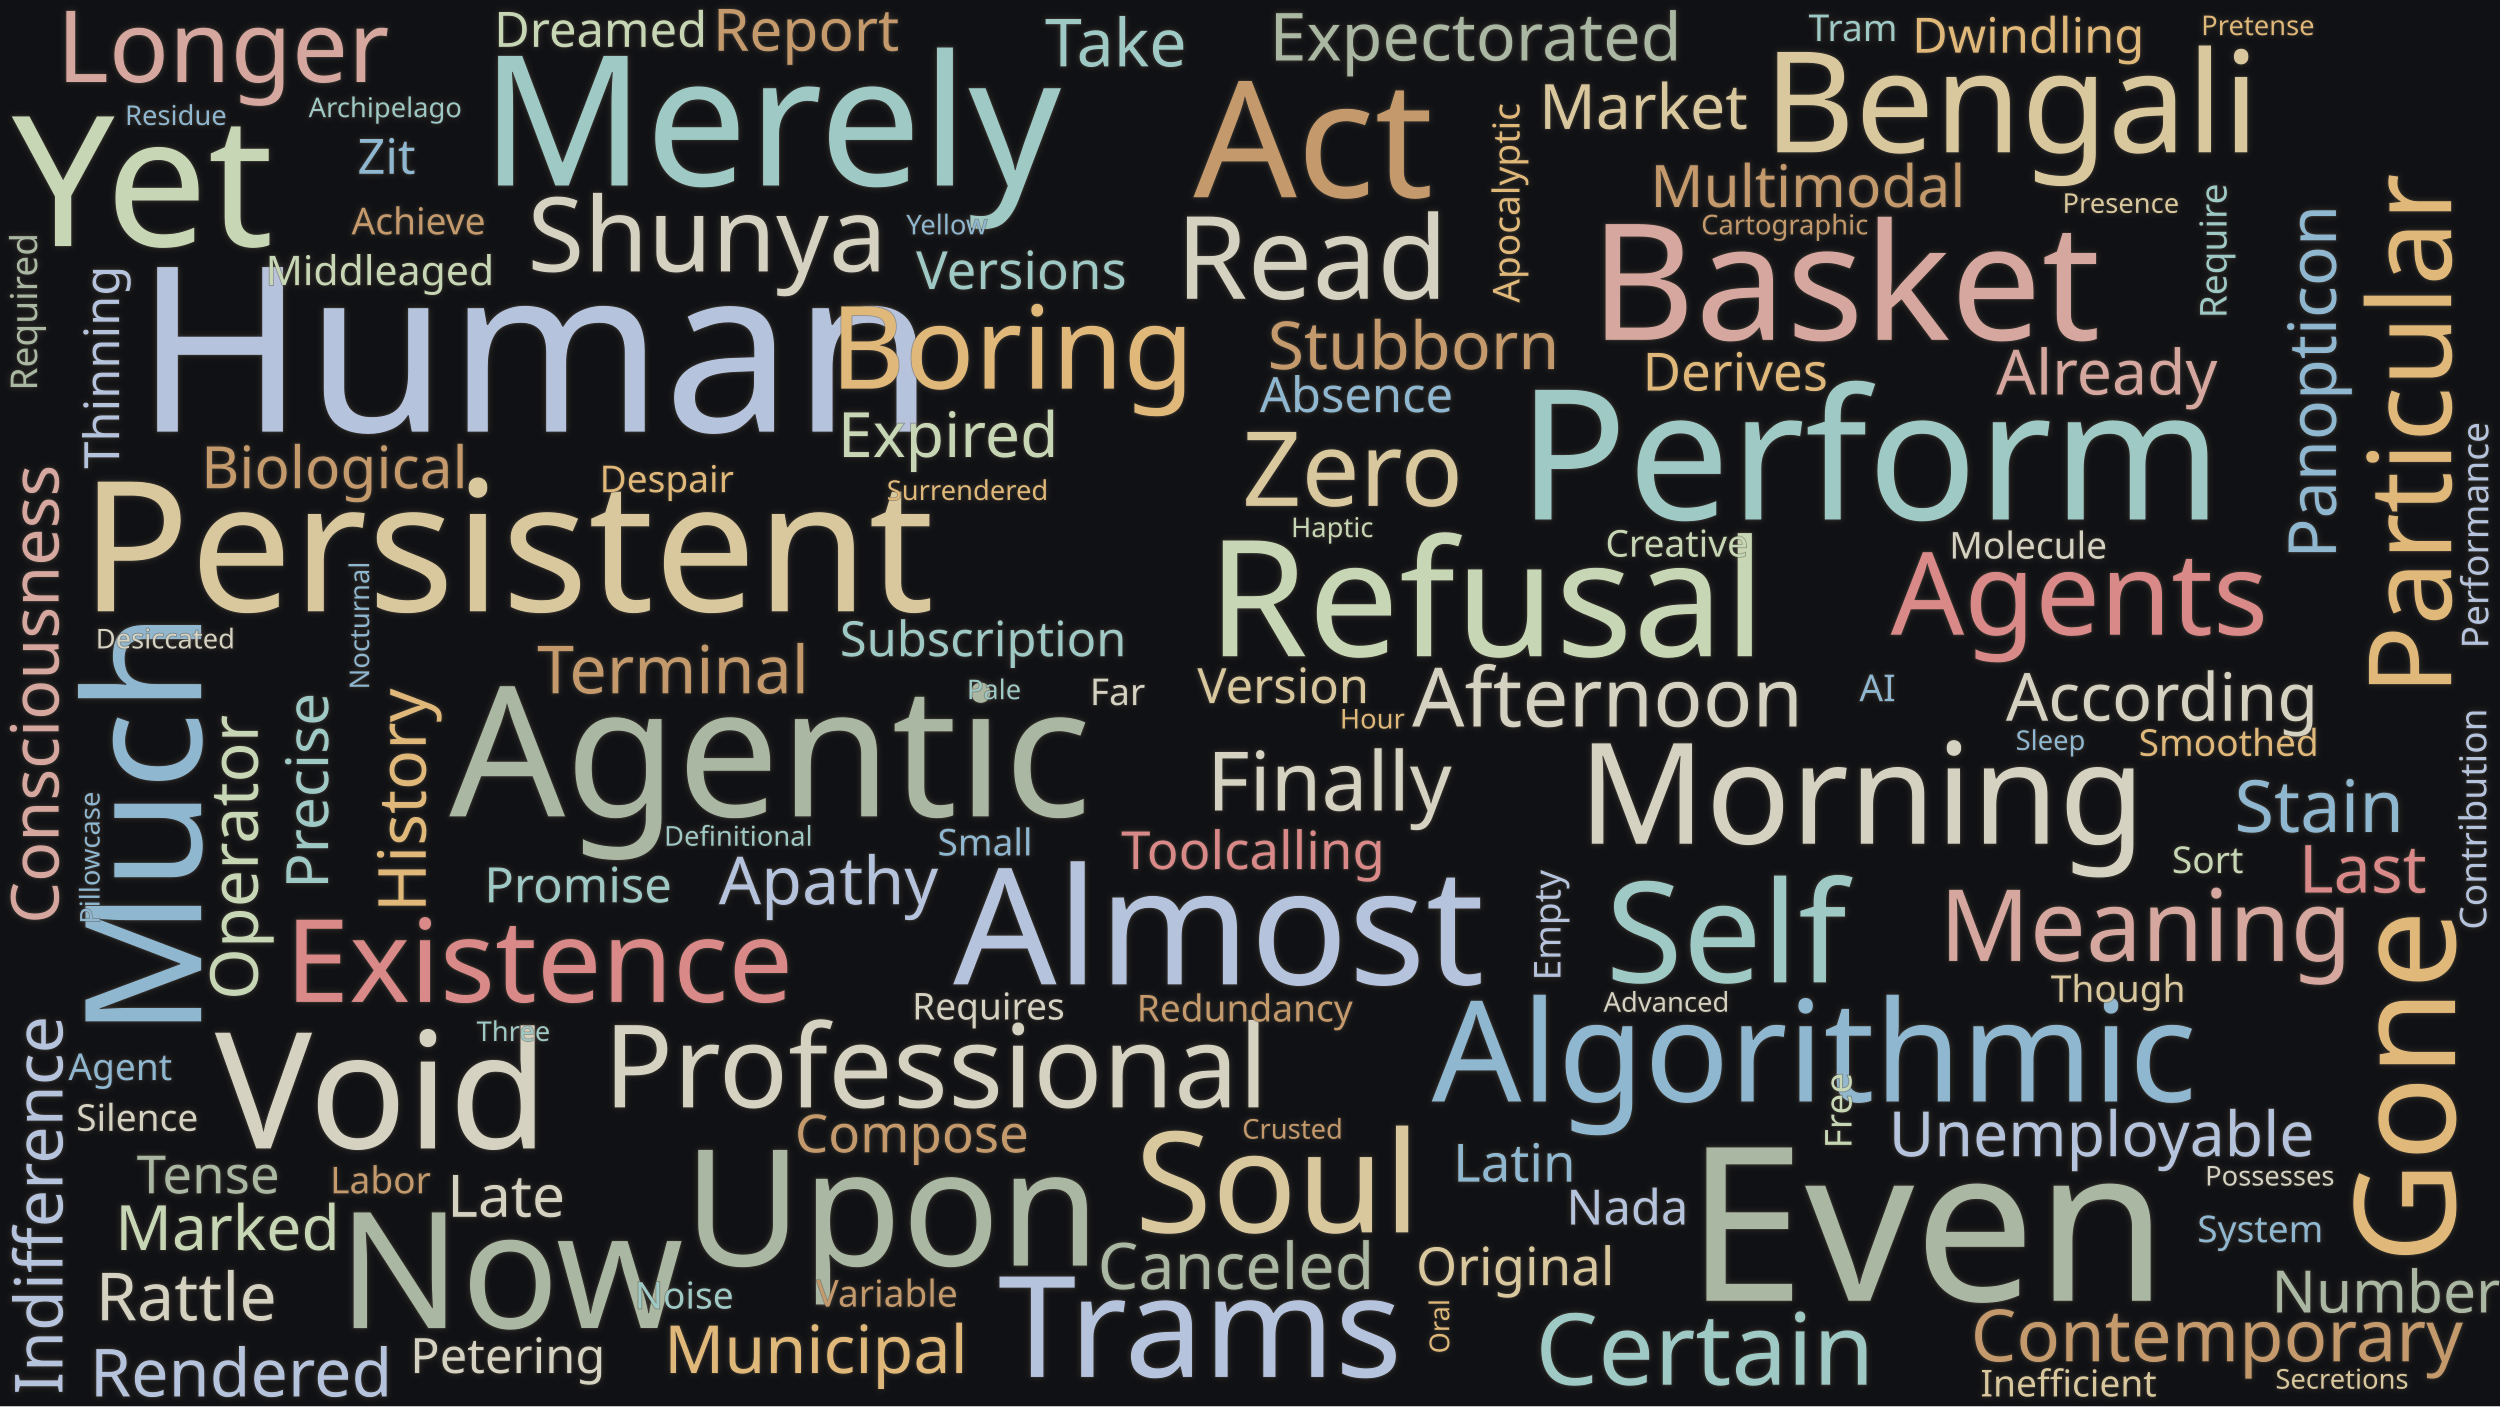
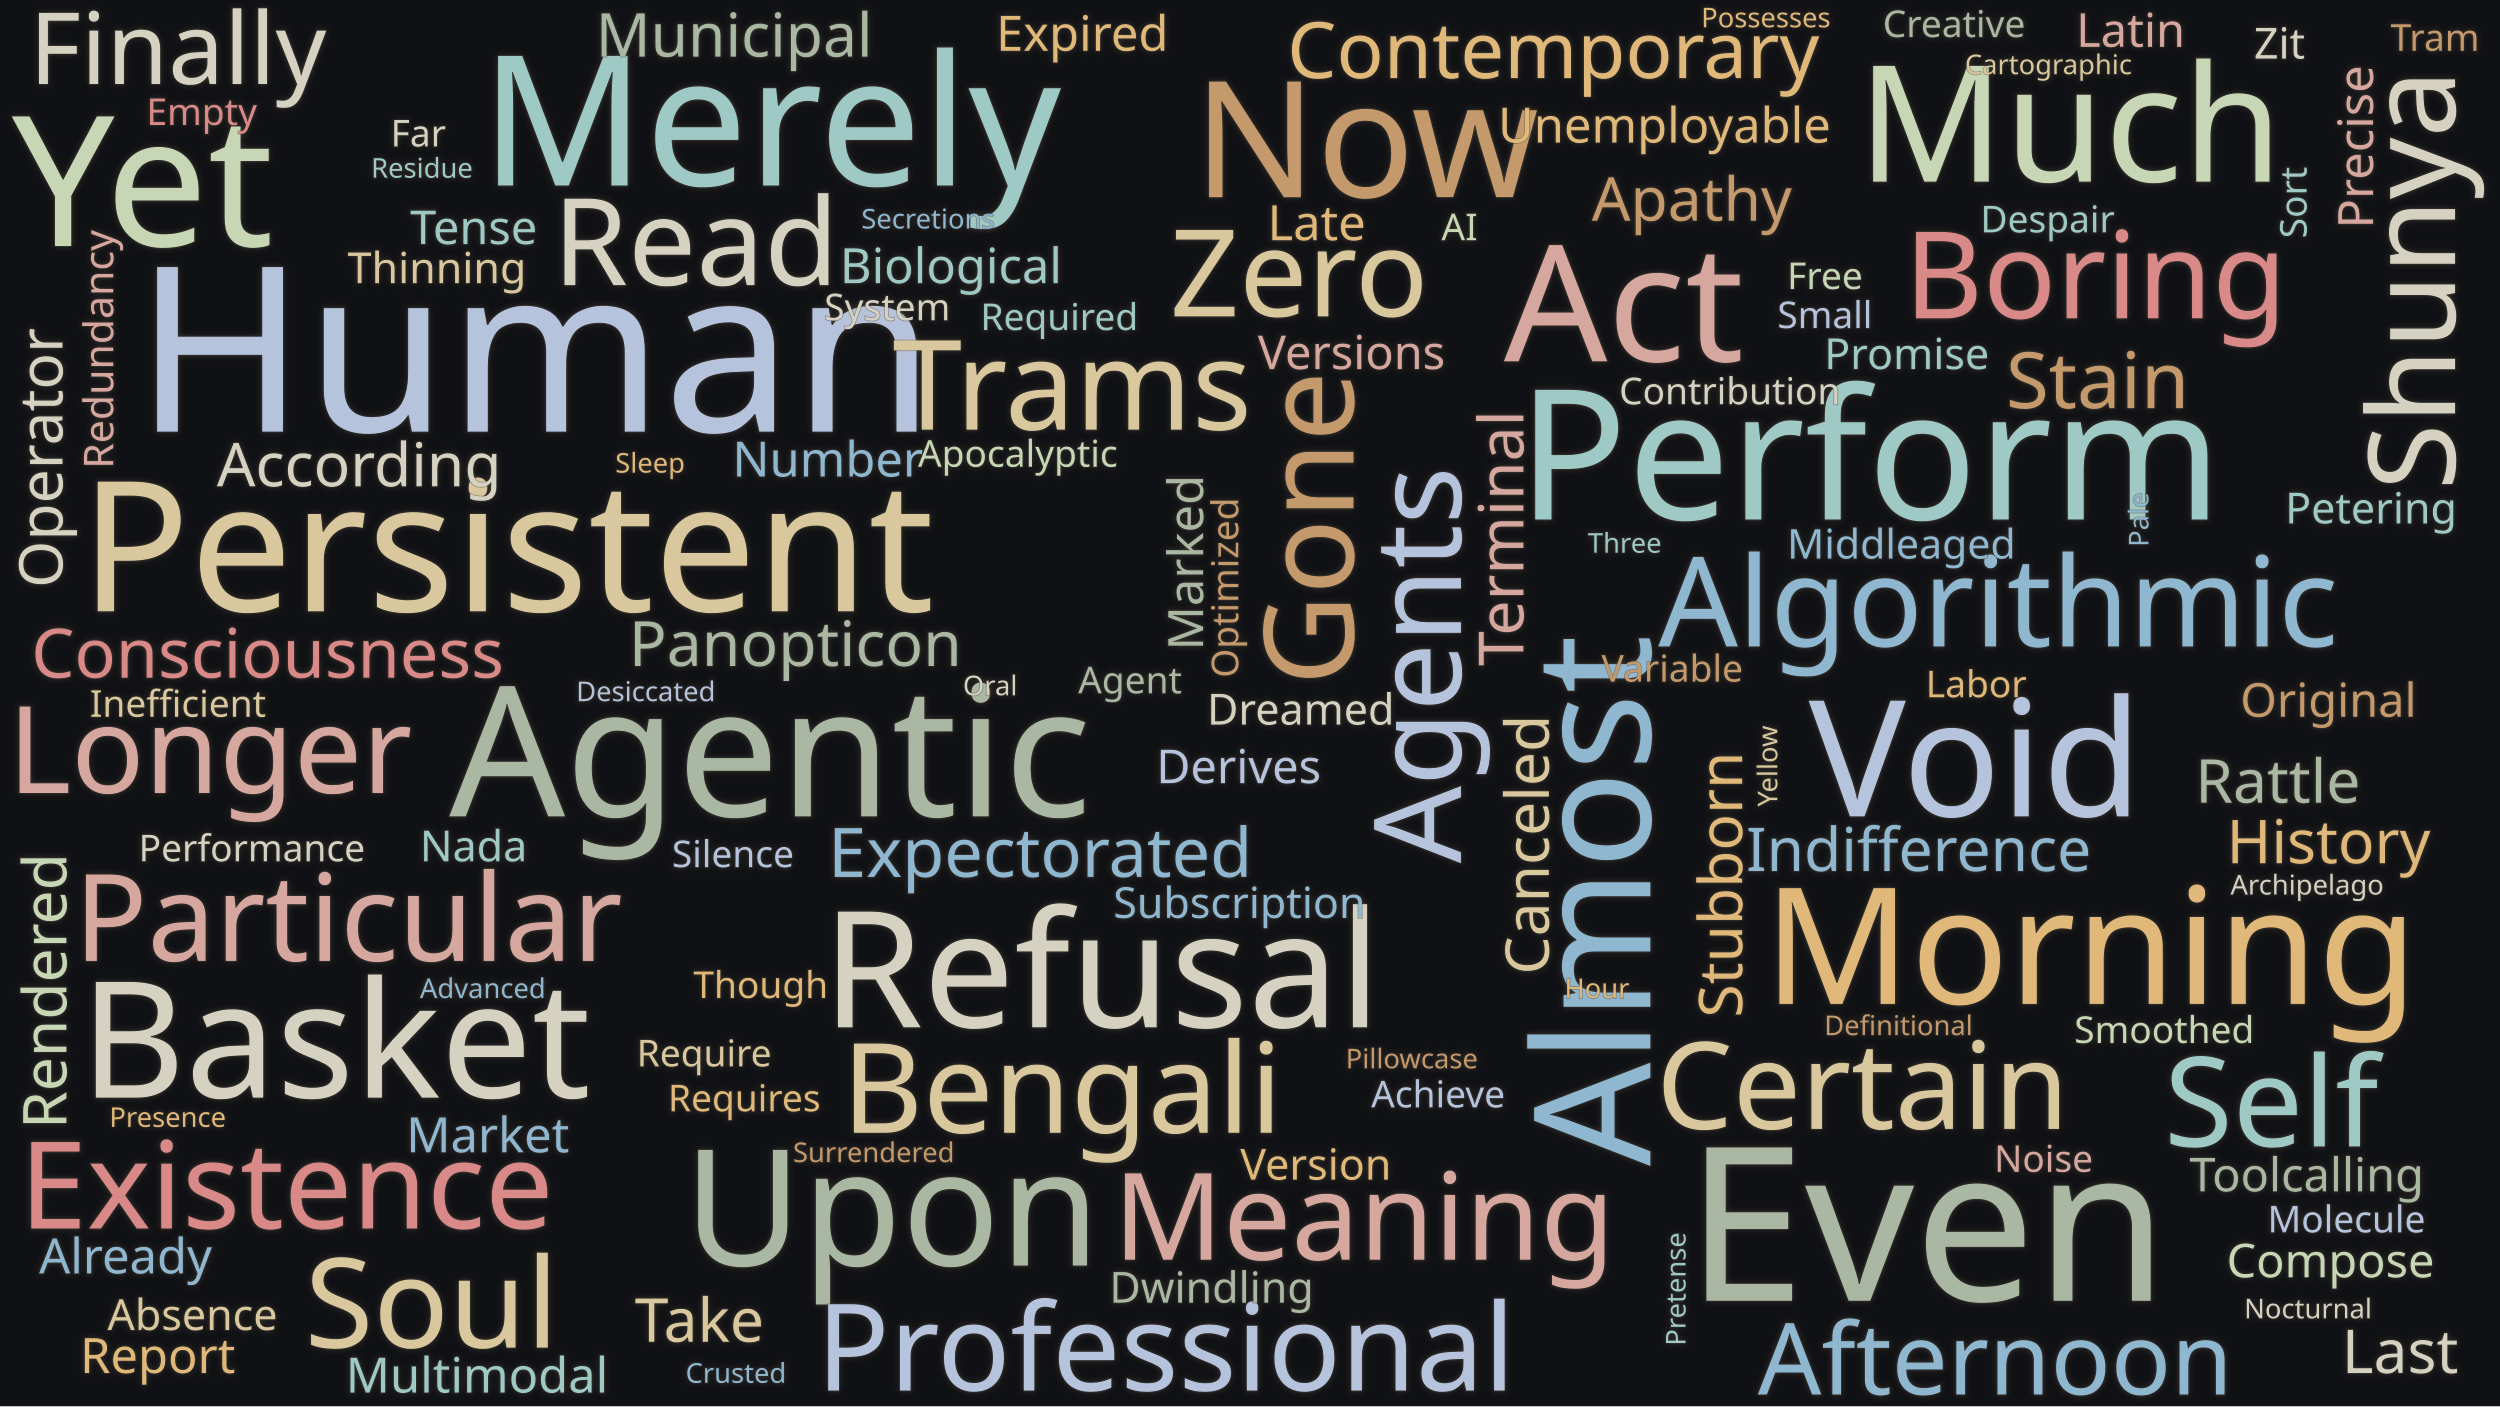
<svg xmlns="http://www.w3.org/2000/svg" role="img" aria-label="Subscription to Oblivion" width="1280" height="720">
  <defs>
    <filter id="wordGlow" x="-20%" y="-20%" width="140%" height="140%">
      <feDropShadow dx="0" dy="0" stdDeviation="1.6" flood-color="#d8c7a1" flood-opacity="0.18" />
    </filter>
  </defs>
  <style>text { filter: url(#wordGlow); paint-order: stroke fill; stroke: rgba(16,17,20,.34); stroke-width: .9px; }</style>
  <style>text{font-family:'Droid Sans Mono';font-weight:normal;font-style:normal;}</style>
  <rect width="100%" height="100%" style="fill:#101114" />
  <text transform="translate(69,221)" font-size="118" style="fill:#b6c3dd">Human</text>
  <text transform="translate(863,666)" font-size="110" style="fill:#a9b7a3">Even</text>
  <text transform="translate(777,266)" font-size="93" style="fill:#9fc9c5">Perform</text>
  <text transform="translate(230,418)" font-size="93" style="fill:#a9b7a3">Agentic</text>
  <text transform="translate(41,313)" font-size="93" style="fill:#d9c89e">Persistent</text>
  <text transform="translate(6,126)" font-size="93" style="fill:#c7d7b5">Yet</text>
  <text transform="translate(246,95)" font-size="93" style="fill:#9fc9c5">Merely</text>
  <text transform="translate(350,648)" font-size="83" style="fill:#a9b7a3">Upon</text>
-   <text transform="translate(173,680)" font-size="83" style="fill:#a9b7a3">Now</text>
-   <text transform="translate(611,101)" font-size="83" style="fill:#c49a6c">Act</text>
-   <text transform="translate(814,174)" font-size="83" style="fill:#d6a79f">Basket</text>
-   <text transform="translate(110,588)" font-size="83" style="fill:#d5d2c2">Void</text>
-   <text transform="translate(488,504)" font-size="83" style="fill:#b6c3dd">Almost</text>
-   <text transform="translate(103,531) rotate(-90)" font-size="83" style="fill:#8fb7d0">Much</text>
-   <text transform="translate(618,336)" font-size="83" style="fill:#c7d7b5">Refusal</text>
-   <text transform="translate(808,432)" font-size="72" style="fill:#d5d2c2">Morning</text>
-   <text transform="translate(733,564)" font-size="72" style="fill:#8fb7d0">Algorithmic</text>
-   <text transform="translate(903,78)" font-size="72" style="fill:#d9c89e">Bengali</text>
-   <text transform="translate(581,631)" font-size="72" style="fill:#d9c89e">Soul</text>
-   <text transform="translate(822,503)" font-size="72" style="fill:#9fc9c5">Self</text>
-   <text transform="translate(1257,647) rotate(-90)" font-size="72" style="fill:#e0b879">Gone</text>
-   <text transform="translate(511,705)" font-size="72" style="fill:#b6c3dd">Trams</text>
-   <text transform="translate(309,567)" font-size="59" style="fill:#d5d2c2">Professional</text>
-   <text transform="translate(1255,356) rotate(-90)" font-size="59" style="fill:#e0b879">Particular</text>
-   <text transform="translate(425,199)" font-size="59" style="fill:#e0b879">Boring</text>
-   <text transform="translate(968,325)" font-size="59" style="fill:#d88988">Agents</text>
-   <text transform="translate(602,153)" font-size="59" style="fill:#d5d2c2">Read</text>
-   <text transform="translate(146,513)" font-size="59" style="fill:#d88988">Existence</text>
-   <text transform="translate(270,139)" font-size="53" style="fill:#d5d2c2">Shunya</text>
-   <text transform="translate(636,259)" font-size="53" style="fill:#d9c89e">Zero</text>
-   <text transform="translate(993,492)" font-size="51" style="fill:#d6a79f">Meaning</text>
-   <text transform="translate(29,42)" font-size="51" style="fill:#d6a79f">Longer</text>
-   <text transform="translate(786,709)" font-size="51" style="fill:#9fc9c5">Certain</text>
-   <text transform="translate(618,415)" font-size="42" style="fill:#d5d2c2">Finally</text>
-   <text transform="translate(723,372)" font-size="42" style="fill:#d5d2c2">Afternoon</text>
-   <text transform="translate(1009,697)" font-size="37" style="fill:#c49a6c">Contemporary</text>
-   <text transform="translate(1144,426)" font-size="37" style="fill:#8fb7d0">Stain</text>
-   <text transform="translate(650,31)" font-size="34" style="fill:#a9b7a3">Expectorated</text>
-   <text transform="translate(30,473) rotate(-90)" font-size="34" style="fill:#d6a79f">Consciousness</text>
-   <text transform="translate(1196,286) rotate(-90)" font-size="34" style="fill:#8fb7d0">Panopticon</text>
-   <text transform="translate(275,355)" font-size="34" style="fill:#c49a6c">Terminal</text>
-   <text transform="translate(32,714) rotate(-90)" font-size="34" style="fill:#b6c3dd">Indifference</text>
-   <text transform="translate(368,463)" font-size="34" style="fill:#b6c3dd">Apathy</text>
-   <text transform="translate(46,715)" font-size="34" style="fill:#b6c3dd">Rendered</text>
-   <text transform="translate(49,676)" font-size="34" style="fill:#d5d2c2">Rattle</text>
-   <text transform="translate(649,189)" font-size="34" style="fill:#c49a6c">Stubborn</text>
-   <text transform="translate(132,512) rotate(-90)" font-size="34" style="fill:#c7d7b5">Operator</text>
-   <text transform="translate(1177,457)" font-size="34" style="fill:#d88988">Last</text>
-   <text transform="translate(1027,369)" font-size="34" style="fill:#d5d2c2">According</text>
-   <text transform="translate(340,703)" font-size="34" style="fill:#e0b879">Municipal</text>
-   <text transform="translate(535,34)" font-size="34" style="fill:#9fc9c5">Take</text>
-   <text transform="translate(218,467) rotate(-90)" font-size="34" style="fill:#e0b879">History</text>
-   <text transform="translate(562,660)" font-size="33" style="fill:#a9b7a3">Canceled</text>
-   <text transform="translate(967,592)" font-size="32" style="fill:#b6c3dd">Unemployable</text>
-   <text transform="translate(59,640)" font-size="32" style="fill:#c7d7b5">Marked</text>
-   <text transform="translate(429,234)" font-size="32" style="fill:#c7d7b5">Expired</text>
-   <text transform="translate(788,66)" font-size="32" style="fill:#d9c89e">Market</text>
-   <text transform="translate(1022,202)" font-size="32" style="fill:#d6a79f">Already</text>
-   <text transform="translate(103,250)" font-size="30" style="fill:#c49a6c">Biological</text>
-   <text transform="translate(168,455) rotate(-90)" font-size="30" style="fill:#9fc9c5">Precise</text>
-   <text transform="translate(1163,672)" font-size="30" style="fill:#a9b7a3">Number</text>
-   <text transform="translate(365,26)" font-size="30" style="fill:#c49a6c">Report</text>
-   <text transform="translate(229,623)" font-size="30" style="fill:#d5d2c2">Late</text>
-   <text transform="translate(845,106)" font-size="30" style="fill:#c49a6c">Multimodal</text>
-   <text transform="translate(574,445)" font-size="27" style="fill:#d88988">Toolcalling</text>
-   <text transform="translate(407,590)" font-size="27" style="fill:#c49a6c">Compose</text>
-   <text transform="translate(725,658)" font-size="27" style="fill:#d9c89e">Original</text>
-   <text transform="translate(469,148)" font-size="27" style="fill:#9fc9c5">Versions</text>
-   <text transform="translate(841,200)" font-size="27" style="fill:#e0b879">Derives</text>
-   <text transform="translate(744,605)" font-size="27" style="fill:#8fb7d0">Latin</text>
-   <text transform="translate(70,611)" font-size="27" style="fill:#a9b7a3">Tense</text>
-   <text transform="translate(430,336)" font-size="25" style="fill:#9fc9c5">Subscription</text>
-   <text transform="translate(979,27)" font-size="25" style="fill:#e0b879">Dwindling</text>
-   <text transform="translate(248,462)" font-size="25" style="fill:#9fc9c5">Promise</text>
-   <text transform="translate(613,360)" font-size="25" style="fill:#d9c89e">Version</text>
-   <text transform="translate(210,703)" font-size="25" style="fill:#d5d2c2">Petering</text>
-   <text transform="translate(61,240) rotate(-90)" font-size="25" style="fill:#b6c3dd">Thinning</text>
-   <text transform="translate(183,89)" font-size="25" style="fill:#8fb7d0">Zit</text>
-   <text transform="translate(802,627)" font-size="25" style="fill:#b6c3dd">Nada</text>
-   <text transform="translate(645,211)" font-size="25" style="fill:#8fb7d0">Absence</text>
-   <text transform="translate(253,24)" font-size="25" style="fill:#c7d7b5">Dreamed</text>
-   <text transform="translate(136,146)" font-size="21" style="fill:#c7d7b5">Middleaged</text>
-   <text transform="translate(582,523)" font-size="19" style="fill:#c49a6c">Redundancy</text>
-   <text transform="translate(778,155) rotate(-90)" font-size="19" style="fill:#e0b879">Apocalyptic</text>
-   <text transform="translate(307,252)" font-size="19" style="fill:#e0b879">Despair</text>
-   <text transform="translate(1140,163) rotate(-90)" font-size="19" style="fill:#9fc9c5">Require</text>
-   <text transform="translate(180,120)" font-size="19" style="fill:#c49a6c">Achieve</text>
-   <text transform="translate(558,361)" font-size="19" style="fill:#d5d2c2">Far</text>
-   <text transform="translate(467,522)" font-size="19" style="fill:#d5d2c2">Requires</text>
-   <text transform="translate(1112,447)" font-size="19" style="fill:#c7d7b5">Sort</text>
-   <text transform="translate(418,669)" font-size="19" style="fill:#c49a6c">Variable</text>
-   <text transform="translate(1274,332) rotate(-90)" font-size="19" style="fill:#b6c3dd">Performance</text>
-   <text transform="translate(1125,636)" font-size="19" style="fill:#8fb7d0">System</text>
-   <text transform="translate(1095,387)" font-size="19" style="fill:#e0b879">Smoothed</text>
-   <text transform="translate(325,670)" font-size="19" style="fill:#9fc9c5">Noise</text>
-   <text transform="translate(169,611)" font-size="19" style="fill:#c49a6c">Labor</text>
-   <text transform="translate(1014,715)" font-size="19" style="fill:#d9c89e">Inefficient</text>
-   <text transform="translate(19,200) rotate(-90)" font-size="19" style="fill:#a9b7a3">Required</text>
-   <text transform="translate(952,359)" font-size="19" style="fill:#8fb7d0">AI</text>
-   <text transform="translate(35,553)" font-size="19" style="fill:#8fb7d0">Agent</text>
-   <text transform="translate(822,285)" font-size="19" style="fill:#c7d7b5">Creative</text>
-   <text transform="translate(1050,513)" font-size="19" style="fill:#d9c89e">Though</text>
-   <text transform="translate(480,438)" font-size="19" style="fill:#8fb7d0">Small</text>
-   <text transform="translate(799,502) rotate(-90)" font-size="19" style="fill:#b6c3dd">Empty</text>
-   <text transform="translate(948,588) rotate(-90)" font-size="19" style="fill:#c7d7b5">Free</text>
-   <text transform="translate(998,286)" font-size="19" style="fill:#d5d2c2">Molecule</text>
-   <text transform="translate(1273,476) rotate(-90)" font-size="19" style="fill:#b6c3dd">Contribution</text>
-   <text transform="translate(926,21)" font-size="19" style="fill:#9fc9c5">Tram</text>
-   <text transform="translate(39,579)" font-size="19" style="fill:#d5d2c2">Silence</text>
-   <text transform="translate(49,332)" font-size="14" style="fill:#d5d2c2">Desiccated</text>
-   <text transform="translate(64,64)" font-size="14" style="fill:#8fb7d0">Residue</text>
-   <text transform="translate(189,353) rotate(-90)" font-size="14" style="fill:#8fb7d0">Nocturnal</text>
-   <text transform="translate(742,693) rotate(-90)" font-size="14" style="fill:#e0b879">Oral</text>
-   <text transform="translate(1165,711)" font-size="14" style="fill:#d9c89e">Secretions</text>
-   <text transform="translate(495,358)" font-size="14" style="fill:#9fc9c5">Pale</text>
-   <text transform="translate(464,120)" font-size="14" style="fill:#8fb7d0">Yellow</text>
-   <text transform="translate(871,120)" font-size="14" style="fill:#c49a6c">Cartographic</text>
-   <text transform="translate(158,60)" font-size="14" style="fill:#9fc9c5">Archipelago</text>
-   <text transform="translate(636,583)" font-size="14" style="fill:#c49a6c">Crusted</text>
-   <text transform="translate(51,473) rotate(-90)" font-size="14" style="fill:#8fb7d0">Pillowcase</text>
-   <text transform="translate(244,533)" font-size="14" style="fill:#9fc9c5">Three</text>
-   <text transform="translate(454,256)" font-size="14" style="fill:#e0b879">Surrendered</text>
-   <text transform="translate(1127,18)" font-size="14" style="fill:#e0b879">Pretense</text>
-   <text transform="translate(1032,384)" font-size="14" style="fill:#8fb7d0">Sleep</text>
-   <text transform="translate(1129,607)" font-size="14" style="fill:#d5d2c2">Possesses</text>
-   <text transform="translate(821,518)" font-size="14" style="fill:#d5d2c2">Advanced</text>
-   <text transform="translate(686,373)" font-size="14" style="fill:#e0b879">Hour</text>
-   <text transform="translate(340,433)" font-size="14" style="fill:#9fc9c5">Definitional</text>
-   <text transform="translate(1056,109)" font-size="14" style="fill:#d9c89e">Presence</text>
-   <text transform="translate(661,275)" font-size="14" style="fill:#c7d7b5">Haptic</text>
+   <text transform="translate(903,514)" font-size="83" style="fill:#e0b879">Morning</text>
+   <text transform="translate(611,101)" font-size="83" style="fill:#c49a6c">Now</text>
+   <text transform="translate(770,185)" font-size="83" style="fill:#d6a79f">Act</text>
+   <text transform="translate(41,562)" font-size="83" style="fill:#d5d2c2">Basket</text>
+   <text transform="translate(926,418)" font-size="83" style="fill:#b6c3dd">Void</text>
+   <text transform="translate(845,597) rotate(-90)" font-size="83" style="fill:#8fb7d0">Almost</text>
+   <text transform="translate(951,93)" font-size="83" style="fill:#c7d7b5">Much</text>
+   <text transform="translate(421,526)" font-size="83" style="fill:#d5d2c2">Refusal</text>
+   <text transform="translate(849,331)" font-size="64" style="fill:#8fb7d0">Algorithmic</text>
+   <text transform="translate(431,580)" font-size="64" style="fill:#d9c89e">Bengali</text>
+   <text transform="translate(156,690)" font-size="64" style="fill:#d9c89e">Soul</text>
+   <text transform="translate(1108,587)" font-size="64" style="fill:#9fc9c5">Self</text>
+   <text transform="translate(693,351) rotate(-90)" font-size="64" style="fill:#c49a6c">Gone</text>
+   <text transform="translate(457,220)" font-size="64" style="fill:#d9c89e">Trams</text>
+   <text transform="translate(418,712)" font-size="62" style="fill:#b6c3dd">Professional</text>
+   <text transform="translate(38,492)" font-size="62" style="fill:#d6a79f">Particular</text>
+   <text transform="translate(975,163)" font-size="62" style="fill:#d88988">Boring</text>
+   <text transform="translate(748,442) rotate(-90)" font-size="62" style="fill:#b6c3dd">Agents</text>
+   <text transform="translate(283,146)" font-size="62" style="fill:#d5d2c2">Read</text>
+   <text transform="translate(10,629)" font-size="62" style="fill:#d88988">Existence</text>
+   <text transform="translate(1257,251) rotate(-90)" font-size="62" style="fill:#d5d2c2">Shunya</text>
+   <text transform="translate(599,162)" font-size="62" style="fill:#d9c89e">Zero</text>
+   <text transform="translate(570,645)" font-size="62" style="fill:#d6a79f">Meaning</text>
+   <text transform="translate(4,406)" font-size="62" style="fill:#d6a79f">Longer</text>
+   <text transform="translate(848,578)" font-size="62" style="fill:#d9c89e">Certain</text>
+   <text transform="translate(15,43)" font-size="51" style="fill:#d5d2c2">Finally</text>
+   <text transform="translate(900,714)" font-size="51" style="fill:#8fb7d0">Afternoon</text>
+   <text transform="translate(659,40)" font-size="40" style="fill:#e0b879">Contemporary</text>
+   <text transform="translate(1027,209)" font-size="40" style="fill:#c49a6c">Stain</text>
+   <text transform="translate(424,449)" font-size="35" style="fill:#8fb7d0">Expectorated</text>
+   <text transform="translate(16,347)" font-size="35" style="fill:#d88988">Consciousness</text>
+   <text transform="translate(322,341)" font-size="32" style="fill:#a9b7a3">Panopticon</text>
+   <text transform="translate(780,341) rotate(-90)" font-size="32" style="fill:#d6a79f">Terminal</text>
+   <text transform="translate(894,446)" font-size="31" style="fill:#8fb7d0">Indifference</text>
+   <text transform="translate(815,113)" font-size="31" style="fill:#c49a6c">Apathy</text>
+   <text transform="translate(34,578) rotate(-90)" font-size="31" style="fill:#c7d7b5">Rendered</text>
+   <text transform="translate(1124,411)" font-size="31" style="fill:#a9b7a3">Rattle</text>
+   <text transform="translate(892,521) rotate(-90)" font-size="31" style="fill:#e0b879">Stubborn</text>
+   <text transform="translate(32,301) rotate(-90)" font-size="31" style="fill:#d5d2c2">Operator</text>
+   <text transform="translate(1199,703)" font-size="31" style="fill:#d5d2c2">Last</text>
+   <text transform="translate(111,249)" font-size="31" style="fill:#d5d2c2">According</text>
+   <text transform="translate(305,29)" font-size="31" style="fill:#a9b7a3">Municipal</text>
+   <text transform="translate(325,687)" font-size="31" style="fill:#d9c89e">Take</text>
+   <text transform="translate(1140,442)" font-size="31" style="fill:#e0b879">History</text>
+   <text transform="translate(793,499) rotate(-90)" font-size="31" style="fill:#d9c89e">Canceled</text>
+   <text transform="translate(767,73)" font-size="25" style="fill:#e0b879">Unemployable</text>
+   <text transform="translate(616,333) rotate(-90)" font-size="25" style="fill:#a9b7a3">Marked</text>
+   <text transform="translate(510,26)" font-size="25" style="fill:#e0b879">Expired</text>
+   <text transform="translate(208,590)" font-size="25" style="fill:#8fb7d0">Market</text>
+   <text transform="translate(20,652)" font-size="25" style="fill:#8fb7d0">Already</text>
+   <text transform="translate(430,145)" font-size="25" style="fill:#9fc9c5">Biological</text>
+   <text transform="translate(1215,117) rotate(-90)" font-size="25" style="fill:#d6a79f">Precise</text>
+   <text transform="translate(375,244)" font-size="25" style="fill:#8fb7d0">Number</text>
+   <text transform="translate(41,703)" font-size="25" style="fill:#e0b879">Report</text>
+   <text transform="translate(649,123)" font-size="25" style="fill:#e0b879">Late</text>
+   <text transform="translate(177,713)" font-size="25" style="fill:#9fc9c5">Multimodal</text>
+   <text transform="translate(1121,610)" font-size="24" style="fill:#a9b7a3">Toolcalling</text>
+   <text transform="translate(1140,654)" font-size="24" style="fill:#c7d7b5">Compose</text>
+   <text transform="translate(1147,367)" font-size="24" style="fill:#c49a6c">Original</text>
+   <text transform="translate(644,189)" font-size="24" style="fill:#d6a79f">Versions</text>
+   <text transform="translate(592,401)" font-size="24" style="fill:#b6c3dd">Derives</text>
+   <text transform="translate(1063,24)" font-size="24" style="fill:#d6a79f">Latin</text>
+   <text transform="translate(210,125)" font-size="24" style="fill:#9fc9c5">Tense</text>
+   <text transform="translate(570,470)" font-size="22" style="fill:#8fb7d0">Subscription</text>
+   <text transform="translate(568,667)" font-size="22" style="fill:#a9b7a3">Dwindling</text>
+   <text transform="translate(934,189)" font-size="22" style="fill:#9fc9c5">Promise</text>
+   <text transform="translate(635,604)" font-size="22" style="fill:#e0b879">Version</text>
+   <text transform="translate(1170,268)" font-size="22" style="fill:#9fc9c5">Petering</text>
+   <text transform="translate(178,145)" font-size="22" style="fill:#d9c89e">Thinning</text>
+   <text transform="translate(1154,30)" font-size="22" style="fill:#d5d2c2">Zit</text>
+   <text transform="translate(215,441)" font-size="22" style="fill:#9fc9c5">Nada</text>
+   <text transform="translate(55,681)" font-size="22" style="fill:#d9c89e">Absence</text>
+   <text transform="translate(618,371)" font-size="22" style="fill:#d5d2c2">Dreamed</text>
+   <text transform="translate(915,286)" font-size="21" style="fill:#8fb7d0">Middleaged</text>
+   <text transform="translate(58,240) rotate(-90)" font-size="21" style="fill:#d6a79f">Redundancy</text>
+   <text transform="translate(470,239)" font-size="19" style="fill:#c7d7b5">Apocalyptic</text>
+   <text transform="translate(1014,119)" font-size="19" style="fill:#9fc9c5">Despair</text>
+   <text transform="translate(326,546)" font-size="19" style="fill:#d9c89e">Require</text>
+   <text transform="translate(702,567)" font-size="19" style="fill:#b6c3dd">Achieve</text>
+   <text transform="translate(200,75)" font-size="19" style="fill:#d5d2c2">Far</text>
+   <text transform="translate(342,569)" font-size="19" style="fill:#e0b879">Requires</text>
+   <text transform="translate(1181,122) rotate(-90)" font-size="19" style="fill:#9fc9c5">Sort</text>
+   <text transform="translate(820,349)" font-size="19" style="fill:#c49a6c">Variable</text>
+   <text transform="translate(71,441)" font-size="19" style="fill:#d5d2c2">Performance</text>
+   <text transform="translate(422,164)" font-size="19" style="fill:#d5d2c2">System</text>
+   <text transform="translate(1062,534)" font-size="19" style="fill:#c7d7b5">Smoothed</text>
+   <text transform="translate(1021,600)" font-size="19" style="fill:#d6a79f">Noise</text>
+   <text transform="translate(986,357)" font-size="19" style="fill:#e0b879">Labor</text>
+   <text transform="translate(46,367)" font-size="19" style="fill:#d9c89e">Inefficient</text>
+   <text transform="translate(502,169)" font-size="19" style="fill:#9fc9c5">Required</text>
+   <text transform="translate(738,123)" font-size="19" style="fill:#c7d7b5">AI</text>
+   <text transform="translate(552,355)" font-size="19" style="fill:#a9b7a3">Agent</text>
+   <text transform="translate(964,19)" font-size="19" style="fill:#a9b7a3">Creative</text>
+   <text transform="translate(355,511)" font-size="19" style="fill:#e0b879">Though</text>
+   <text transform="translate(910,168)" font-size="19" style="fill:#b6c3dd">Small</text>
+   <text transform="translate(75,64)" font-size="19" style="fill:#d88988">Empty</text>
+   <text transform="translate(915,148)" font-size="19" style="fill:#c7d7b5">Free</text>
+   <text transform="translate(1161,631)" font-size="19" style="fill:#b6c3dd">Molecule</text>
+   <text transform="translate(829,207)" font-size="19" style="fill:#d5d2c2">Contribution</text>
+   <text transform="translate(634,347) rotate(-90)" font-size="19" style="fill:#c49a6c">Optimized</text>
+   <text transform="translate(1224,26)" font-size="19" style="fill:#c49a6c">Tram</text>
+   <text transform="translate(344,444)" font-size="19" style="fill:#b6c3dd">Silence</text>
+   <text transform="translate(295,359)" font-size="14" style="fill:#b6c3dd">Desiccated</text>
+   <text transform="translate(190,91)" font-size="14" style="fill:#9fc9c5">Residue</text>
+   <text transform="translate(1149,675)" font-size="14" style="fill:#d5d2c2">Nocturnal</text>
+   <text transform="translate(493,356)" font-size="14" style="fill:#d5d2c2">Oral</text>
+   <text transform="translate(441,117)" font-size="14" style="fill:#8fb7d0">Secretions</text>
+   <text transform="translate(1100,280) rotate(-90)" font-size="14" style="fill:#8fb7d0">Pale</text>
+   <text transform="translate(910,413) rotate(-90)" font-size="14" style="fill:#d9c89e">Yellow</text>
+   <text transform="translate(1006,38)" font-size="14" style="fill:#d9c89e">Cartographic</text>
+   <text transform="translate(1142,458)" font-size="14" style="fill:#d5d2c2">Archipelago</text>
+   <text transform="translate(351,708)" font-size="14" style="fill:#8fb7d0">Crusted</text>
+   <text transform="translate(689,547)" font-size="14" style="fill:#c49a6c">Pillowcase</text>
+   <text transform="translate(813,283)" font-size="14" style="fill:#9fc9c5">Three</text>
+   <text transform="translate(406,595)" font-size="14" style="fill:#c49a6c">Surrendered</text>
+   <text transform="translate(863,689) rotate(-90)" font-size="14" style="fill:#9fc9c5">Pretense</text>
+   <text transform="translate(315,242)" font-size="14" style="fill:#e0b879">Sleep</text>
+   <text transform="translate(871,14)" font-size="14" style="fill:#e0b879">Possesses</text>
+   <text transform="translate(215,511)" font-size="14" style="fill:#8fb7d0">Advanced</text>
+   <text transform="translate(801,511)" font-size="14" style="fill:#e0b879">Hour</text>
+   <text transform="translate(934,530)" font-size="14" style="fill:#c49a6c">Definitional</text>
+   <text transform="translate(56,577)" font-size="14" style="fill:#e0b879">Presence</text>
</svg>
